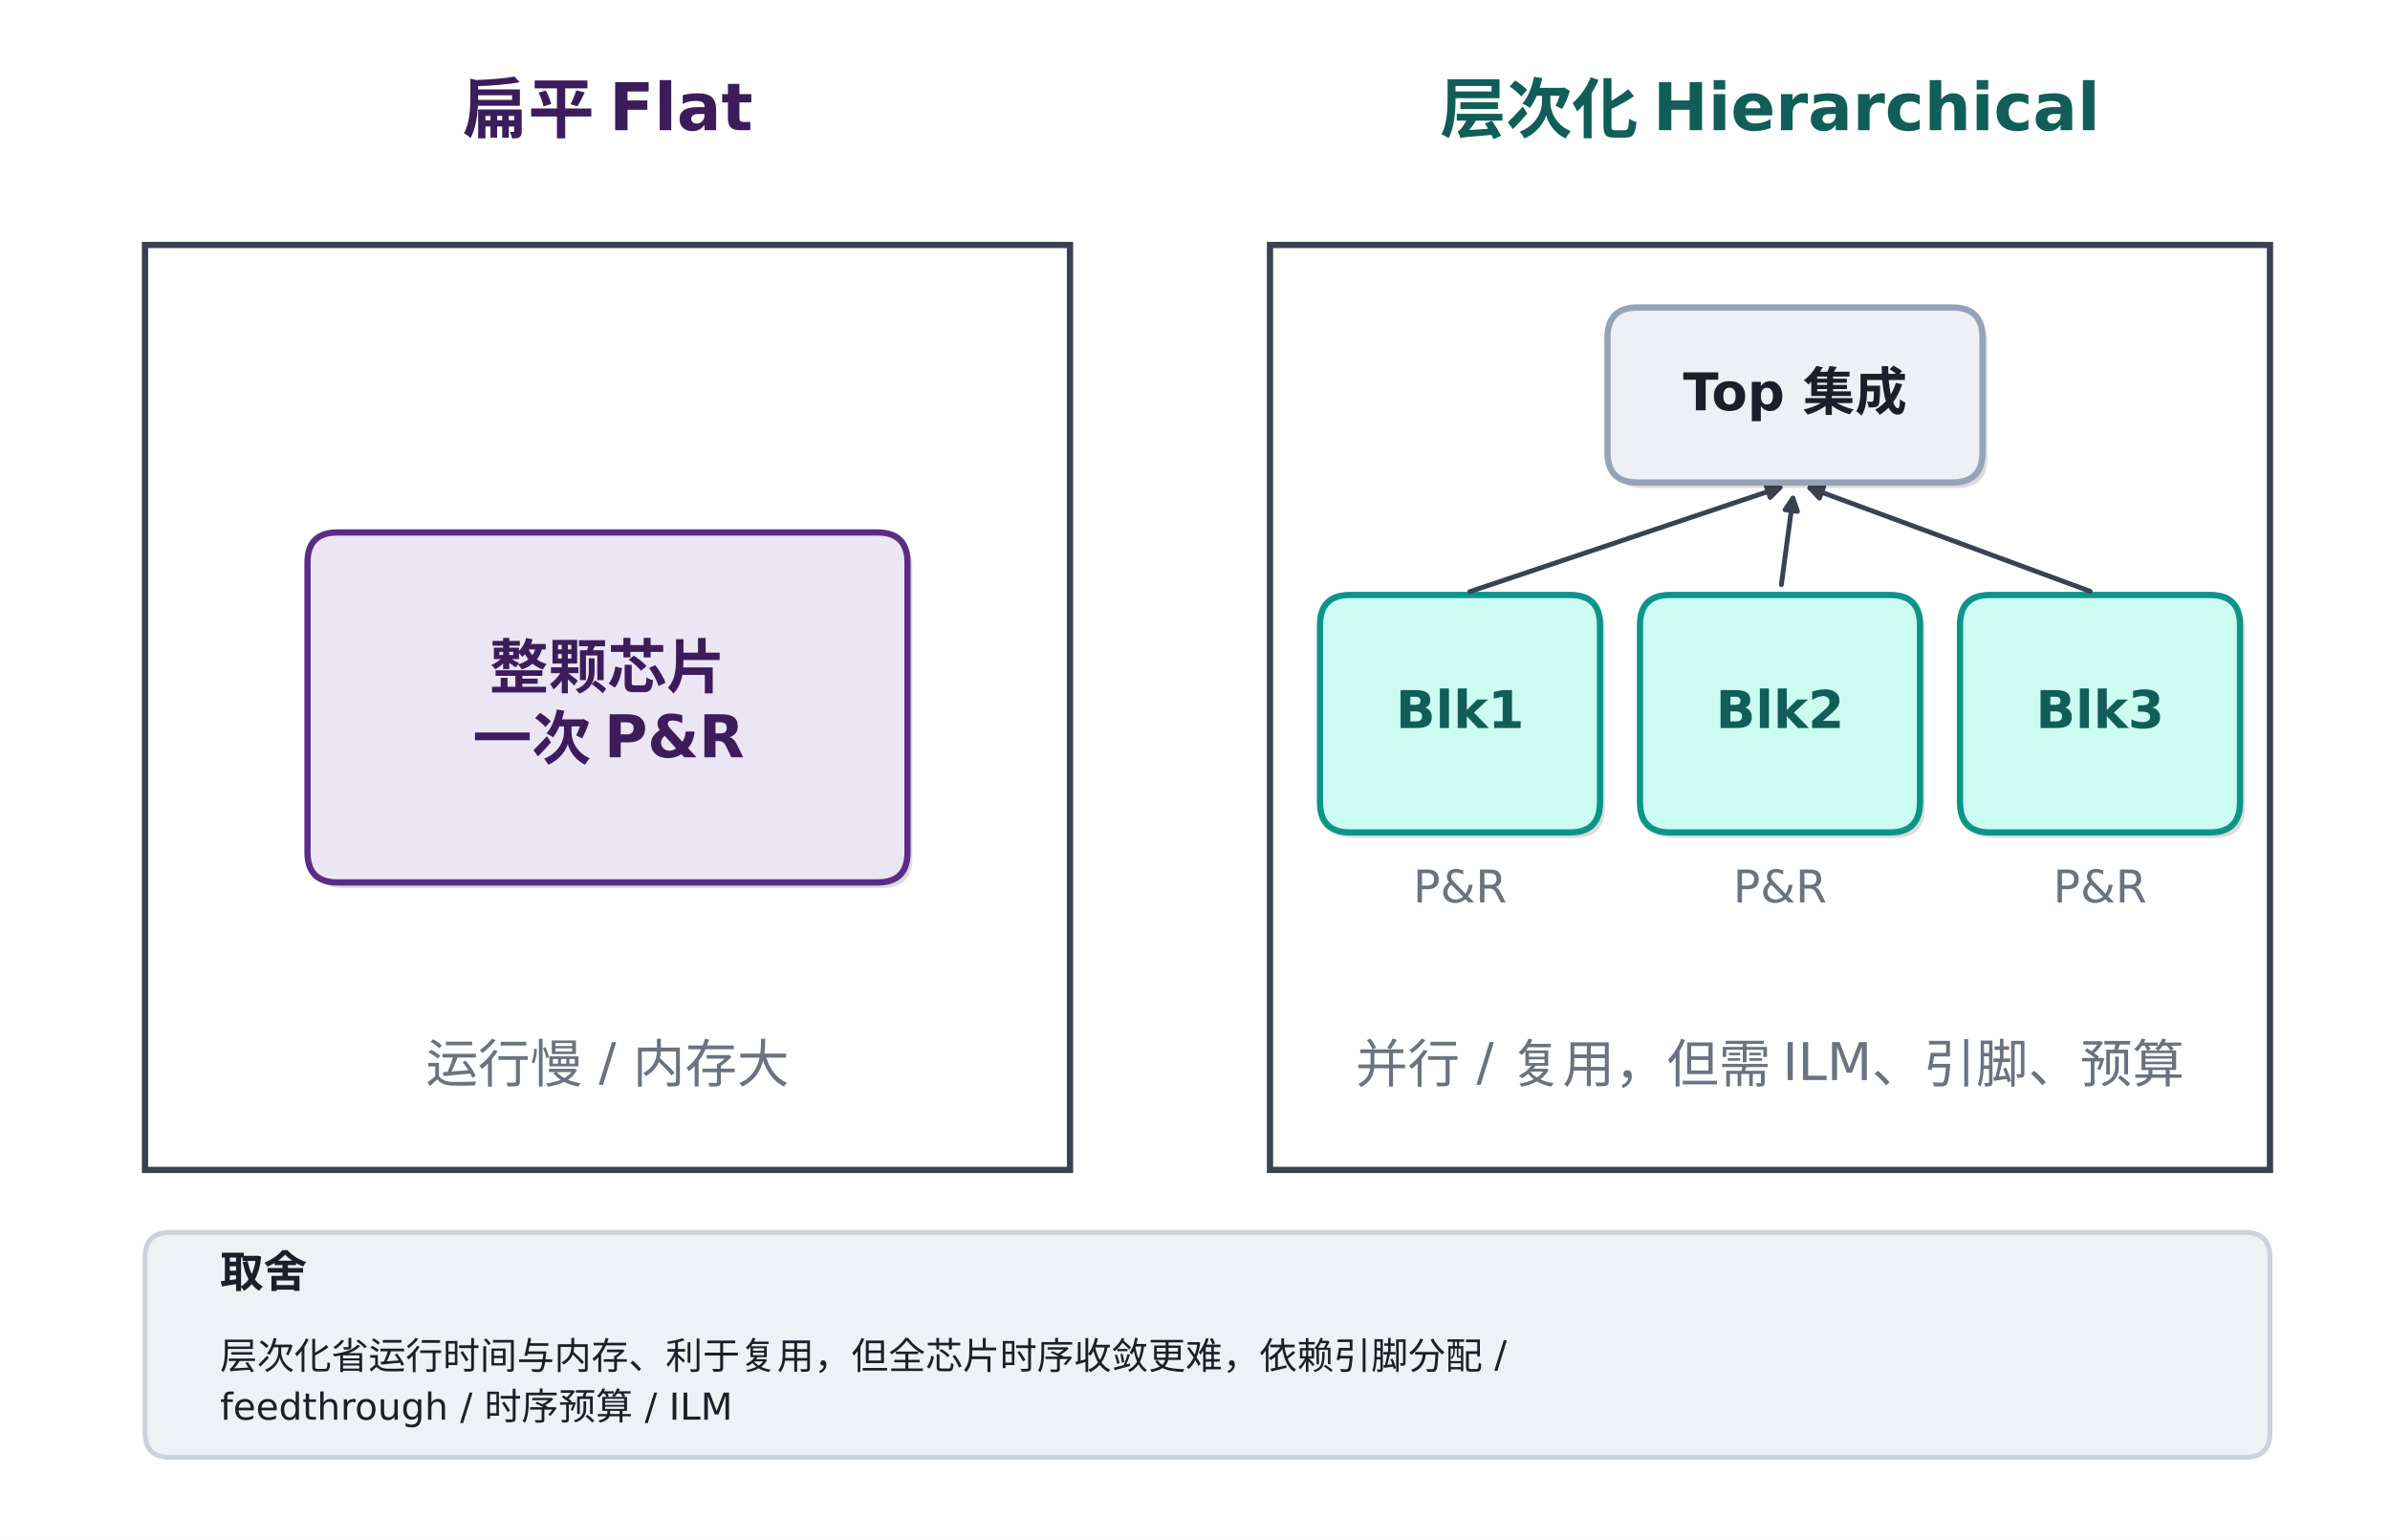
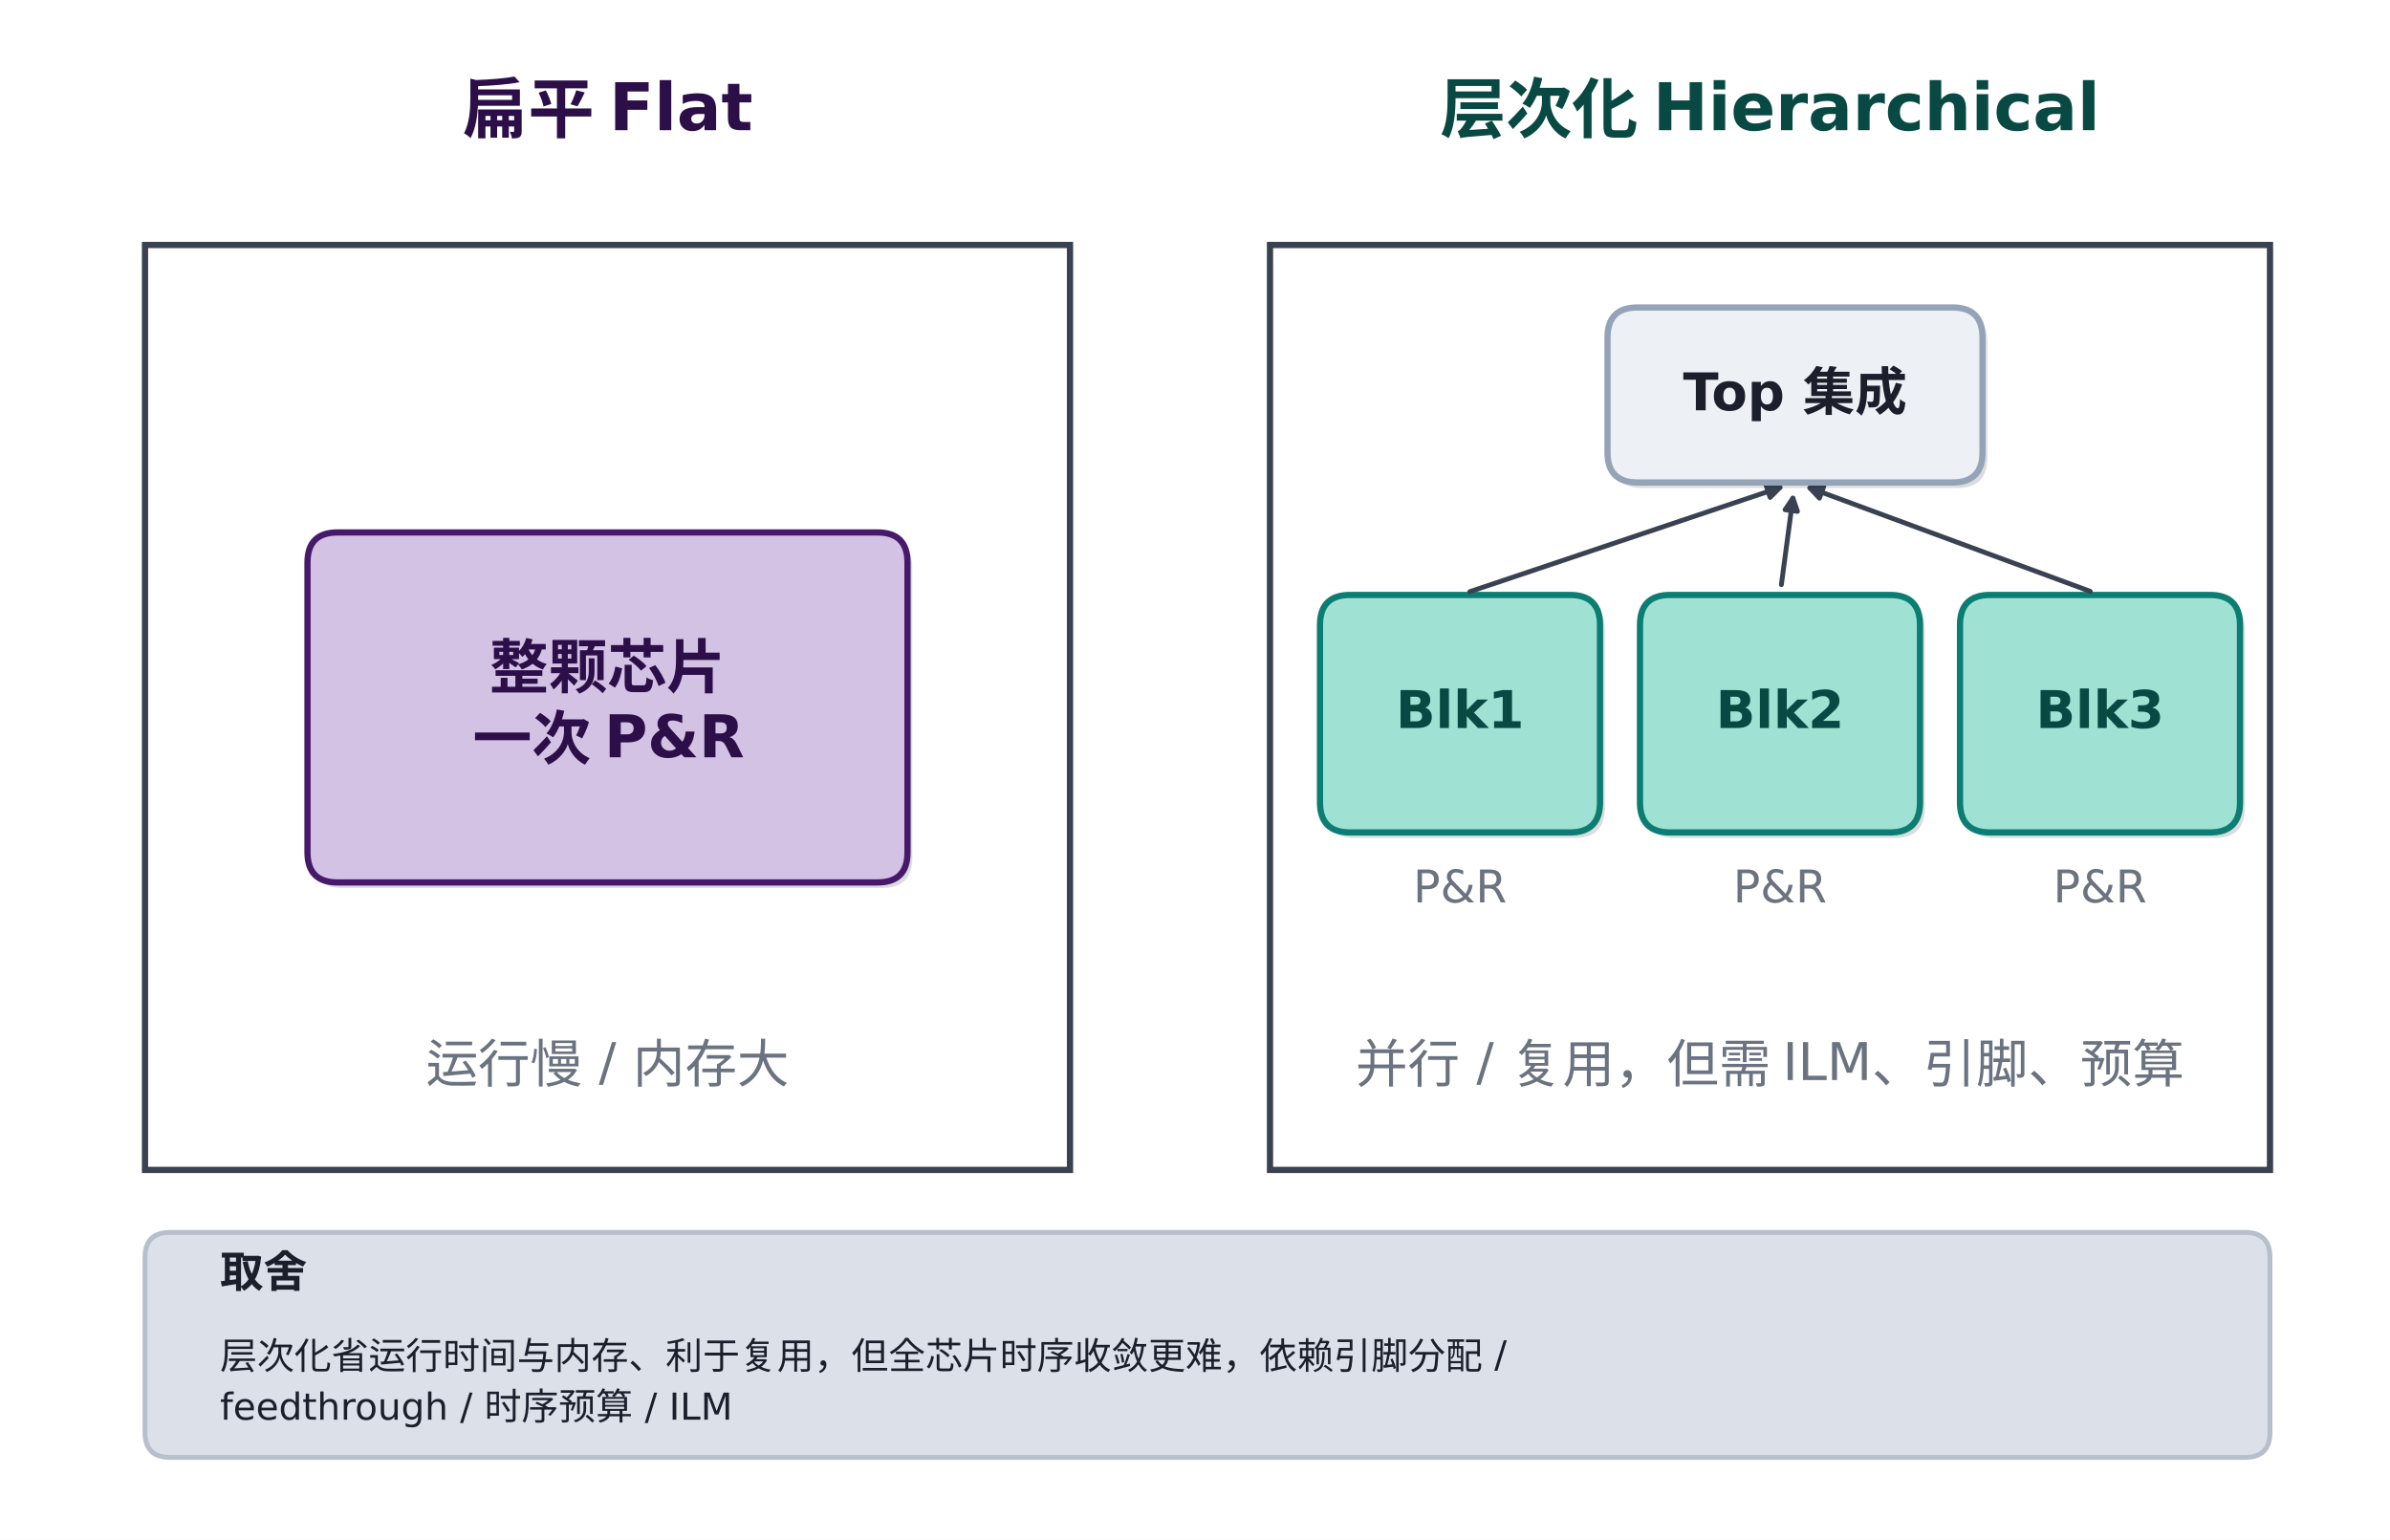
<svg xmlns="http://www.w3.org/2000/svg" width="688.32pt" height="443.52pt" viewBox="0 0 688.32 443.52" version="1.1">
  <defs>
    <style type="text/css">*{stroke-linejoin: round; stroke-linecap: butt}</style>
  </defs>
  <g id="figure_1">
    <g id="patch_1">
      <path d="M 0 443.52  L 688.32 443.52  L 688.32 0  L 0 0  z " style="fill: #ffffff" />
    </g>
    <g id="axes_1">
      <g id="patch_2">
-         <path d="M 5.76 437.76  L 682.56 437.76  L 682.56 5.76  L 5.76 5.76  z " clip-path="url(#p43f15ec4da)" style="fill: #ffffff" />
+         <path d="M 5.76 437.76  L 682.56 437.76  L 682.56 5.76  L 5.76 5.76  z " clip-path="url(#p964e639a0b)" style="fill: #ffffff" />
      </g>
      <g id="patch_3">
-         <path d="M 41.76 336.96  L 308.16 336.96  L 308.16 70.56  L 41.76 70.56  z " clip-path="url(#p43f15ec4da)" style="fill: #ffffff; stroke: #3a4252; stroke-width: 1.8; stroke-linejoin: miter" />
+         <path d="M 41.76 336.96  L 308.16 336.96  L 308.16 70.56  L 41.76 70.56  z " clip-path="url(#p964e639a0b)" style="fill: #ffffff; stroke: #3a4252; stroke-width: 1.8; stroke-linejoin: miter" />
      </g>
      <g id="patch_4">
-         <path d="M 365.76 336.96  L 653.76 336.96  L 653.76 70.56  L 365.76 70.56  z " clip-path="url(#p43f15ec4da)" style="fill: #ffffff; stroke: #3a4252; stroke-width: 1.8; stroke-linejoin: miter" />
+         <path d="M 365.76 336.96  L 653.76 336.96  L 653.76 70.56  L 365.76 70.56  z " clip-path="url(#p964e639a0b)" style="fill: #ffffff; stroke: #3a4252; stroke-width: 1.8; stroke-linejoin: miter" />
      </g>
      <g id="patch_5">
-         <path d="M 48.96 419.76  L 646.56 419.76  Q 653.76 419.76 653.76 412.56  L 653.76 362.16  Q 653.76 354.96 646.56 354.96  L 48.96 354.96  Q 41.76 354.96 41.76 362.16  L 41.76 412.56  Q 41.76 419.76 48.96 419.76  z " clip-path="url(#p43f15ec4da)" style="fill: #eef1f5; stroke: #cbd2dc; stroke-width: 1.4; stroke-linejoin: miter" />
+         <path d="M 48.96 419.76  L 646.56 419.76  Q 653.76 419.76 653.76 412.56  L 653.76 362.16  Q 653.76 354.96 646.56 354.96  L 48.96 354.96  Q 41.76 354.96 41.76 362.16  L 41.76 412.56  Q 41.76 419.76 48.96 419.76  z " clip-path="url(#p964e639a0b)" style="fill: #dce1e9; stroke: #b7bfcb; stroke-width: 1.4; stroke-linejoin: miter" />
      </g>
      <g id="text_1">
-         <text style="font-weight: 700; font-size: 19px; font-family: 'Microsoft YaHei', 'Microsoft YaHei UI', 'SimHei', 'Segoe UI', 'DejaVu Sans', sans-serif; text-anchor: middle; fill: #3c1c5a" x="174.96" y="38.16" transform="rotate(-0 174.96 38.16)">扁平 Flat</text>
+         <text style="font-weight: 700; font-size: 19px; font-family: 'Microsoft YaHei', 'Microsoft YaHei UI', 'SimHei', 'Segoe UI', 'DejaVu Sans', sans-serif; text-anchor: middle; fill: #2c0e48" x="174.96" y="38.16" transform="rotate(-0 174.96 38.16)">扁平 Flat</text>
      </g>
      <g id="patch_6">
-         <path d="M 98.6 255.76  L 254.12 255.76  Q 262.76 255.76 262.76 247.12  L 262.76 163.6  Q 262.76 154.96 254.12 154.96  L 98.6 154.96  Q 89.96 154.96 89.96 163.6  L 89.96 247.12  Q 89.96 255.76 98.6 255.76  z " clip-path="url(#p43f15ec4da)" style="fill: #1a1f2b; opacity: 0.16" />
-         <path d="M 97.2 254.16  L 252.72 254.16  Q 261.36 254.16 261.36 245.52  L 261.36 162  Q 261.36 153.36 252.72 153.36  L 97.2 153.36  Q 88.56 153.36 88.56 162  L 88.56 245.52  Q 88.56 254.16 97.2 254.16  z " clip-path="url(#p43f15ec4da)" style="fill: #ece5f3; stroke: #5b2c86; stroke-width: 1.8; stroke-linejoin: miter" />
+         <path d="M 98.6 255.76  L 254.12 255.76  Q 262.76 255.76 262.76 247.12  L 262.76 163.6  Q 262.76 154.96 254.12 154.96  L 98.6 154.96  Q 89.96 154.96 89.96 163.6  L 89.96 247.12  Q 89.96 255.76 98.6 255.76  z " clip-path="url(#p964e639a0b)" style="fill: #1a1f2b; opacity: 0.16" />
+         <path d="M 97.2 254.16  L 252.72 254.16  Q 261.36 254.16 261.36 245.52  L 261.36 162  Q 261.36 153.36 252.72 153.36  L 97.2 153.36  Q 88.56 153.36 88.56 162  L 88.56 245.52  Q 88.56 254.16 97.2 254.16  z " clip-path="url(#p964e639a0b)" style="fill: #d4c2e5; stroke: #46196b; stroke-width: 1.8; stroke-linejoin: miter" />
      </g>
      <g id="text_2">
        <text style="font-size: 15px; font-family: 'Microsoft YaHei', 'Microsoft YaHei UI', 'SimHei', 'Segoe UI', 'DejaVu Sans', sans-serif; text-anchor: middle; fill: #6b7280" x="174.96" y="311.76" transform="rotate(-0 174.96 311.76)">运行慢 / 内存大</text>
      </g>
      <g id="text_3">
-         <text style="font-weight: 700; font-size: 19px; font-family: 'Microsoft YaHei', 'Microsoft YaHei UI', 'SimHei', 'Segoe UI', 'DejaVu Sans', sans-serif; text-anchor: middle; fill: #115e59" x="509.76" y="38.16" transform="rotate(-0 509.76 38.16)">层次化 Hierarchical</text>
+         <text style="font-weight: 700; font-size: 19px; font-family: 'Microsoft YaHei', 'Microsoft YaHei UI', 'SimHei', 'Segoe UI', 'DejaVu Sans', sans-serif; text-anchor: middle; fill: #084a43" x="509.76" y="38.16" transform="rotate(-0 509.76 38.16)">层次化 Hierarchical</text>
      </g>
      <g id="patch_7">
-         <path d="M 390.2 241.36  L 453.56 241.36  Q 462.2 241.36 462.2 232.72  L 462.2 181.6  Q 462.2 172.96 453.56 172.96  L 390.2 172.96  Q 381.56 172.96 381.56 181.6  L 381.56 232.72  Q 381.56 241.36 390.2 241.36  z " clip-path="url(#p43f15ec4da)" style="fill: #1a1f2b; opacity: 0.16" />
-         <path d="M 388.8 239.76  L 452.16 239.76  Q 460.8 239.76 460.8 231.12  L 460.8 180  Q 460.8 171.36 452.16 171.36  L 388.8 171.36  Q 380.16 171.36 380.16 180  L 380.16 231.12  Q 380.16 239.76 388.8 239.76  z " clip-path="url(#p43f15ec4da)" style="fill: #ccfbf1; stroke: #0d9488; stroke-width: 1.8; stroke-linejoin: miter" />
+         <path d="M 390.2 241.36  L 453.56 241.36  Q 462.2 241.36 462.2 232.72  L 462.2 181.6  Q 462.2 172.96 453.56 172.96  L 390.2 172.96  Q 381.56 172.96 381.56 181.6  L 381.56 232.72  Q 381.56 241.36 390.2 241.36  z " clip-path="url(#p964e639a0b)" style="fill: #1a1f2b; opacity: 0.16" />
+         <path d="M 388.8 239.76  L 452.16 239.76  Q 460.8 239.76 460.8 231.12  L 460.8 180  Q 460.8 171.36 452.16 171.36  L 388.8 171.36  Q 380.16 171.36 380.16 180  L 380.16 231.12  Q 380.16 239.76 388.8 239.76  z " clip-path="url(#p964e639a0b)" style="fill: #9fe2d4; stroke: #0b7d72; stroke-width: 1.8; stroke-linejoin: miter" />
      </g>
      <g id="patch_8">
-         <path d="M 423.321 170.406  Q 468.719 155.16 512.633 140.413  " clip-path="url(#p43f15ec4da)" style="fill: none; stroke: #3a4252; stroke-width: 1.4; stroke-linecap: round" />
-         <path d="M 508.647 139.853  L 512.633 140.413  L 509.793 143.266  z " clip-path="url(#p43f15ec4da)" style="fill: #3a4252; stroke: #3a4252; stroke-width: 1.4; stroke-linecap: round" />
+         <path d="M 423.321 170.406  Q 468.719 155.16 512.633 140.413  " clip-path="url(#p964e639a0b)" style="fill: none; stroke: #3a4252; stroke-width: 1.4; stroke-linecap: round" />
+         <path d="M 508.647 139.853  L 512.633 140.413  L 509.793 143.266  z " clip-path="url(#p964e639a0b)" style="fill: #3a4252; stroke: #3a4252; stroke-width: 1.4; stroke-linecap: round" />
      </g>
      <g id="text_4">
        <text style="font-size: 13px; font-family: 'Microsoft YaHei', 'Microsoft YaHei UI', 'SimHei', 'Segoe UI', 'DejaVu Sans', sans-serif; text-anchor: middle; fill: #6b7280" x="420.48" y="259.92" transform="rotate(-0 420.48 259.92)">P&amp;R</text>
      </g>
      <g id="patch_9">
-         <path d="M 482.36 241.36  L 545.72 241.36  Q 554.36 241.36 554.36 232.72  L 554.36 181.6  Q 554.36 172.96 545.72 172.96  L 482.36 172.96  Q 473.72 172.96 473.72 181.6  L 473.72 232.72  Q 473.72 241.36 482.36 241.36  z " clip-path="url(#p43f15ec4da)" style="fill: #1a1f2b; opacity: 0.16" />
-         <path d="M 480.96 239.76  L 544.32 239.76  Q 552.96 239.76 552.96 231.12  L 552.96 180  Q 552.96 171.36 544.32 171.36  L 480.96 171.36  Q 472.32 171.36 472.32 180  L 472.32 231.12  Q 472.32 239.76 480.96 239.76  z " clip-path="url(#p43f15ec4da)" style="fill: #ccfbf1; stroke: #0d9488; stroke-width: 1.8; stroke-linejoin: miter" />
+         <path d="M 482.36 241.36  L 545.72 241.36  Q 554.36 241.36 554.36 232.72  L 554.36 181.6  Q 554.36 172.96 545.72 172.96  L 482.36 172.96  Q 473.72 172.96 473.72 181.6  L 473.72 232.72  Q 473.72 241.36 482.36 241.36  z " clip-path="url(#p964e639a0b)" style="fill: #1a1f2b; opacity: 0.16" />
+         <path d="M 480.96 239.76  L 544.32 239.76  Q 552.96 239.76 552.96 231.12  L 552.96 180  Q 552.96 171.36 544.32 171.36  L 480.96 171.36  Q 472.32 171.36 472.32 180  L 472.32 231.12  Q 472.32 239.76 480.96 239.76  z " clip-path="url(#p964e639a0b)" style="fill: #9fe2d4; stroke: #0b7d72; stroke-width: 1.8; stroke-linejoin: miter" />
      </g>
      <g id="patch_10">
-         <path d="M 513.036 168.39  Q 514.8 155.16 516.357 143.483  " clip-path="url(#p43f15ec4da)" style="fill: none; stroke: #3a4252; stroke-width: 1.4; stroke-linecap: round" />
-         <path d="M 514.097 146.813  L 516.357 143.483  L 517.665 147.289  z " clip-path="url(#p43f15ec4da)" style="fill: #3a4252; stroke: #3a4252; stroke-width: 1.4; stroke-linecap: round" />
+         <path d="M 513.036 168.39  Q 514.8 155.16 516.357 143.483  " clip-path="url(#p964e639a0b)" style="fill: none; stroke: #3a4252; stroke-width: 1.4; stroke-linecap: round" />
+         <path d="M 514.097 146.813  L 516.357 143.483  L 517.665 147.289  z " clip-path="url(#p964e639a0b)" style="fill: #3a4252; stroke: #3a4252; stroke-width: 1.4; stroke-linecap: round" />
      </g>
      <g id="text_5">
        <text style="font-size: 13px; font-family: 'Microsoft YaHei', 'Microsoft YaHei UI', 'SimHei', 'Segoe UI', 'DejaVu Sans', sans-serif; text-anchor: middle; fill: #6b7280" x="512.64" y="259.92" transform="rotate(-0 512.64 259.92)">P&amp;R</text>
      </g>
      <g id="patch_11">
-         <path d="M 574.52 241.36  L 637.88 241.36  Q 646.52 241.36 646.52 232.72  L 646.52 181.6  Q 646.52 172.96 637.88 172.96  L 574.52 172.96  Q 565.88 172.96 565.88 181.6  L 565.88 232.72  Q 565.88 241.36 574.52 241.36  z " clip-path="url(#p43f15ec4da)" style="fill: #1a1f2b; opacity: 0.16" />
-         <path d="M 573.12 239.76  L 636.48 239.76  Q 645.12 239.76 645.12 231.12  L 645.12 180  Q 645.12 171.36 636.48 171.36  L 573.12 171.36  Q 564.48 171.36 564.48 180  L 564.48 231.12  Q 564.48 239.76 573.12 239.76  z " clip-path="url(#p43f15ec4da)" style="fill: #ccfbf1; stroke: #0d9488; stroke-width: 1.8; stroke-linejoin: miter" />
+         <path d="M 574.52 241.36  L 637.88 241.36  Q 646.52 241.36 646.52 232.72  L 646.52 181.6  Q 646.52 172.96 637.88 172.96  L 574.52 172.96  Q 565.88 172.96 565.88 181.6  L 565.88 232.72  Q 565.88 241.36 574.52 241.36  z " clip-path="url(#p964e639a0b)" style="fill: #1a1f2b; opacity: 0.16" />
+         <path d="M 573.12 239.76  L 636.48 239.76  Q 645.12 239.76 645.12 231.12  L 645.12 180  Q 645.12 171.36 636.48 171.36  L 573.12 171.36  Q 564.48 171.36 564.48 180  L 564.48 231.12  Q 564.48 239.76 573.12 239.76  z " clip-path="url(#p964e639a0b)" style="fill: #9fe2d4; stroke: #0b7d72; stroke-width: 1.8; stroke-linejoin: miter" />
      </g>
      <g id="patch_12">
-         <path d="M 601.988 170.323  Q 560.882 155.161 521.244 140.54  " clip-path="url(#p43f15ec4da)" style="fill: none; stroke: #3a4252; stroke-width: 1.4; stroke-linecap: round" />
-         <path d="M 523.999 143.475  L 521.244 140.54  L 525.244 140.097  z " clip-path="url(#p43f15ec4da)" style="fill: #3a4252; stroke: #3a4252; stroke-width: 1.4; stroke-linecap: round" />
+         <path d="M 601.988 170.323  Q 560.882 155.161 521.244 140.54  " clip-path="url(#p964e639a0b)" style="fill: none; stroke: #3a4252; stroke-width: 1.4; stroke-linecap: round" />
+         <path d="M 523.999 143.475  L 521.244 140.54  L 525.244 140.097  z " clip-path="url(#p964e639a0b)" style="fill: #3a4252; stroke: #3a4252; stroke-width: 1.4; stroke-linecap: round" />
      </g>
      <g id="text_6">
        <text style="font-size: 13px; font-family: 'Microsoft YaHei', 'Microsoft YaHei UI', 'SimHei', 'Segoe UI', 'DejaVu Sans', sans-serif; text-anchor: middle; fill: #6b7280" x="604.8" y="259.92" transform="rotate(-0 604.8 259.92)">P&amp;R</text>
      </g>
      <g id="text_7">
        <text style="font-size: 15px; font-family: 'Microsoft YaHei', 'Microsoft YaHei UI', 'SimHei', 'Segoe UI', 'DejaVu Sans', sans-serif; text-anchor: middle; fill: #6b7280" x="509.76" y="311.76" transform="rotate(-0 509.76 311.76)">并行 / 复用，但需 ILM、引脚、预算</text>
      </g>
      <g id="text_8">
        <text style="font-weight: 700; font-size: 12.538px; font-family: 'Microsoft YaHei', 'Microsoft YaHei UI', 'SimHei', 'Segoe UI', 'DejaVu Sans', sans-serif; text-anchor: start; fill: #1a1f2b" x="63.36" y="370.743" transform="rotate(-0 63.36 370.7427)">取舍</text>
      </g>
      <g id="text_9">
        <text style="font-size: 10.694px; font-family: 'Microsoft YaHei', 'Microsoft YaHei UI', 'SimHei', 'Segoe UI', 'DejaVu Sans', sans-serif; text-anchor: start; fill: #1a1f2b" x="63.36" y="394.316" transform="rotate(-0 63.36 394.3157)">层次化省运行时间与内存、利于复用，但全芯片时序收敛更难，依赖引脚分配 /</text>
      </g>
      <g id="text_10">
        <text style="font-size: 10.694px; font-family: 'Microsoft YaHei', 'Microsoft YaHei UI', 'SimHei', 'Segoe UI', 'DejaVu Sans', sans-serif; text-anchor: start; fill: #1a1f2b" x="63.36" y="408.892" transform="rotate(-0 63.36 408.8918)">feedthrough / 时序预算 / ILM</text>
      </g>
      <g id="patch_13">
-         <path d="M 473 140.56  L 563.72 140.56  Q 572.36 140.56 572.36 131.92  L 572.36 98.8  Q 572.36 90.16 563.72 90.16  L 473 90.16  Q 464.36 90.16 464.36 98.8  L 464.36 131.92  Q 464.36 140.56 473 140.56  z " clip-path="url(#p43f15ec4da)" style="fill: #1a1f2b; opacity: 0.16" />
-         <path d="M 471.6 138.96  L 562.32 138.96  Q 570.96 138.96 570.96 130.32  L 570.96 97.2  Q 570.96 88.56 562.32 88.56  L 471.6 88.56  Q 462.96 88.56 462.96 97.2  L 462.96 130.32  Q 462.96 138.96 471.6 138.96  z " clip-path="url(#p43f15ec4da)" style="fill: #edf0f4; stroke: #94a3b8; stroke-width: 1.8; stroke-linejoin: miter" />
+         <path d="M 473 140.56  L 563.72 140.56  Q 572.36 140.56 572.36 131.92  L 572.36 98.8  Q 572.36 90.16 563.72 90.16  L 473 90.16  Q 464.36 90.16 464.36 98.8  L 464.36 131.92  Q 464.36 140.56 473 140.56  z " clip-path="url(#p964e639a0b)" style="fill: #1a1f2b; opacity: 0.16" />
+         <path d="M 471.6 138.96  L 562.32 138.96  Q 570.96 138.96 570.96 130.32  L 570.96 97.2  Q 570.96 88.56 562.32 88.56  L 471.6 88.56  Q 462.96 88.56 462.96 97.2  L 462.96 130.32  Q 462.96 138.96 471.6 138.96  z " clip-path="url(#p964e639a0b)" style="fill: #edf0f4; stroke: #94a3b8; stroke-width: 1.8; stroke-linejoin: miter" />
      </g>
      <g id="text_11">
-         <text style="font-weight: 700; font-size: 17px; font-family: 'Microsoft YaHei', 'Microsoft YaHei UI', 'SimHei', 'Segoe UI', 'DejaVu Sans', sans-serif; fill: #3c1c5a" transform="translate(140.96 198.175)">整颗芯片</text>
-         <text style="font-weight: 700; font-size: 17px; font-family: 'Microsoft YaHei', 'Microsoft YaHei UI', 'SimHei', 'Segoe UI', 'DejaVu Sans', sans-serif; fill: #3c1c5a" transform="translate(136.1628 218.7083)">一次 P&amp;R</text>
+         <text style="font-weight: 700; font-size: 17px; font-family: 'Microsoft YaHei', 'Microsoft YaHei UI', 'SimHei', 'Segoe UI', 'DejaVu Sans', sans-serif; fill: #2c0e48" transform="translate(140.96 198.175)">整颗芯片</text>
+         <text style="font-weight: 700; font-size: 17px; font-family: 'Microsoft YaHei', 'Microsoft YaHei UI', 'SimHei', 'Segoe UI', 'DejaVu Sans', sans-serif; fill: #2c0e48" transform="translate(136.1628 218.7083)">一次 P&amp;R</text>
      </g>
      <g id="text_12">
-         <text style="font-weight: 700; font-size: 15px; font-family: 'Microsoft YaHei', 'Microsoft YaHei UI', 'SimHei', 'Segoe UI', 'DejaVu Sans', sans-serif; text-anchor: middle; fill: #115e59" x="420.48" y="209.691" transform="rotate(-0 420.48 209.6909)">Blk1</text>
+         <text style="font-weight: 700; font-size: 15px; font-family: 'Microsoft YaHei', 'Microsoft YaHei UI', 'SimHei', 'Segoe UI', 'DejaVu Sans', sans-serif; text-anchor: middle; fill: #084a43" x="420.48" y="209.691" transform="rotate(-0 420.48 209.6909)">Blk1</text>
      </g>
      <g id="text_13">
-         <text style="font-weight: 700; font-size: 15px; font-family: 'Microsoft YaHei', 'Microsoft YaHei UI', 'SimHei', 'Segoe UI', 'DejaVu Sans', sans-serif; text-anchor: middle; fill: #115e59" x="512.64" y="209.691" transform="rotate(-0 512.64 209.6909)">Blk2</text>
+         <text style="font-weight: 700; font-size: 15px; font-family: 'Microsoft YaHei', 'Microsoft YaHei UI', 'SimHei', 'Segoe UI', 'DejaVu Sans', sans-serif; text-anchor: middle; fill: #084a43" x="512.64" y="209.691" transform="rotate(-0 512.64 209.6909)">Blk2</text>
      </g>
      <g id="text_14">
-         <text style="font-weight: 700; font-size: 15px; font-family: 'Microsoft YaHei', 'Microsoft YaHei UI', 'SimHei', 'Segoe UI', 'DejaVu Sans', sans-serif; text-anchor: middle; fill: #115e59" x="604.8" y="209.691" transform="rotate(-0 604.8 209.6909)">Blk3</text>
+         <text style="font-weight: 700; font-size: 15px; font-family: 'Microsoft YaHei', 'Microsoft YaHei UI', 'SimHei', 'Segoe UI', 'DejaVu Sans', sans-serif; text-anchor: middle; fill: #084a43" x="604.8" y="209.691" transform="rotate(-0 604.8 209.6909)">Blk3</text>
      </g>
      <g id="text_15">
        <text style="font-weight: 700; font-size: 15px; font-family: 'Microsoft YaHei', 'Microsoft YaHei UI', 'SimHei', 'Segoe UI', 'DejaVu Sans', sans-serif; text-anchor: middle; fill: #1a1f2b" x="516.96" y="118.176" transform="rotate(-0 516.96 118.1756)">Top 集成</text>
      </g>
    </g>
  </g>
  <defs>
-     <clipPath id="p43f15ec4da">
+     <clipPath id="p964e639a0b">
      <rect x="5.76" y="5.76" width="676.8" height="432" />
    </clipPath>
  </defs>
</svg>
